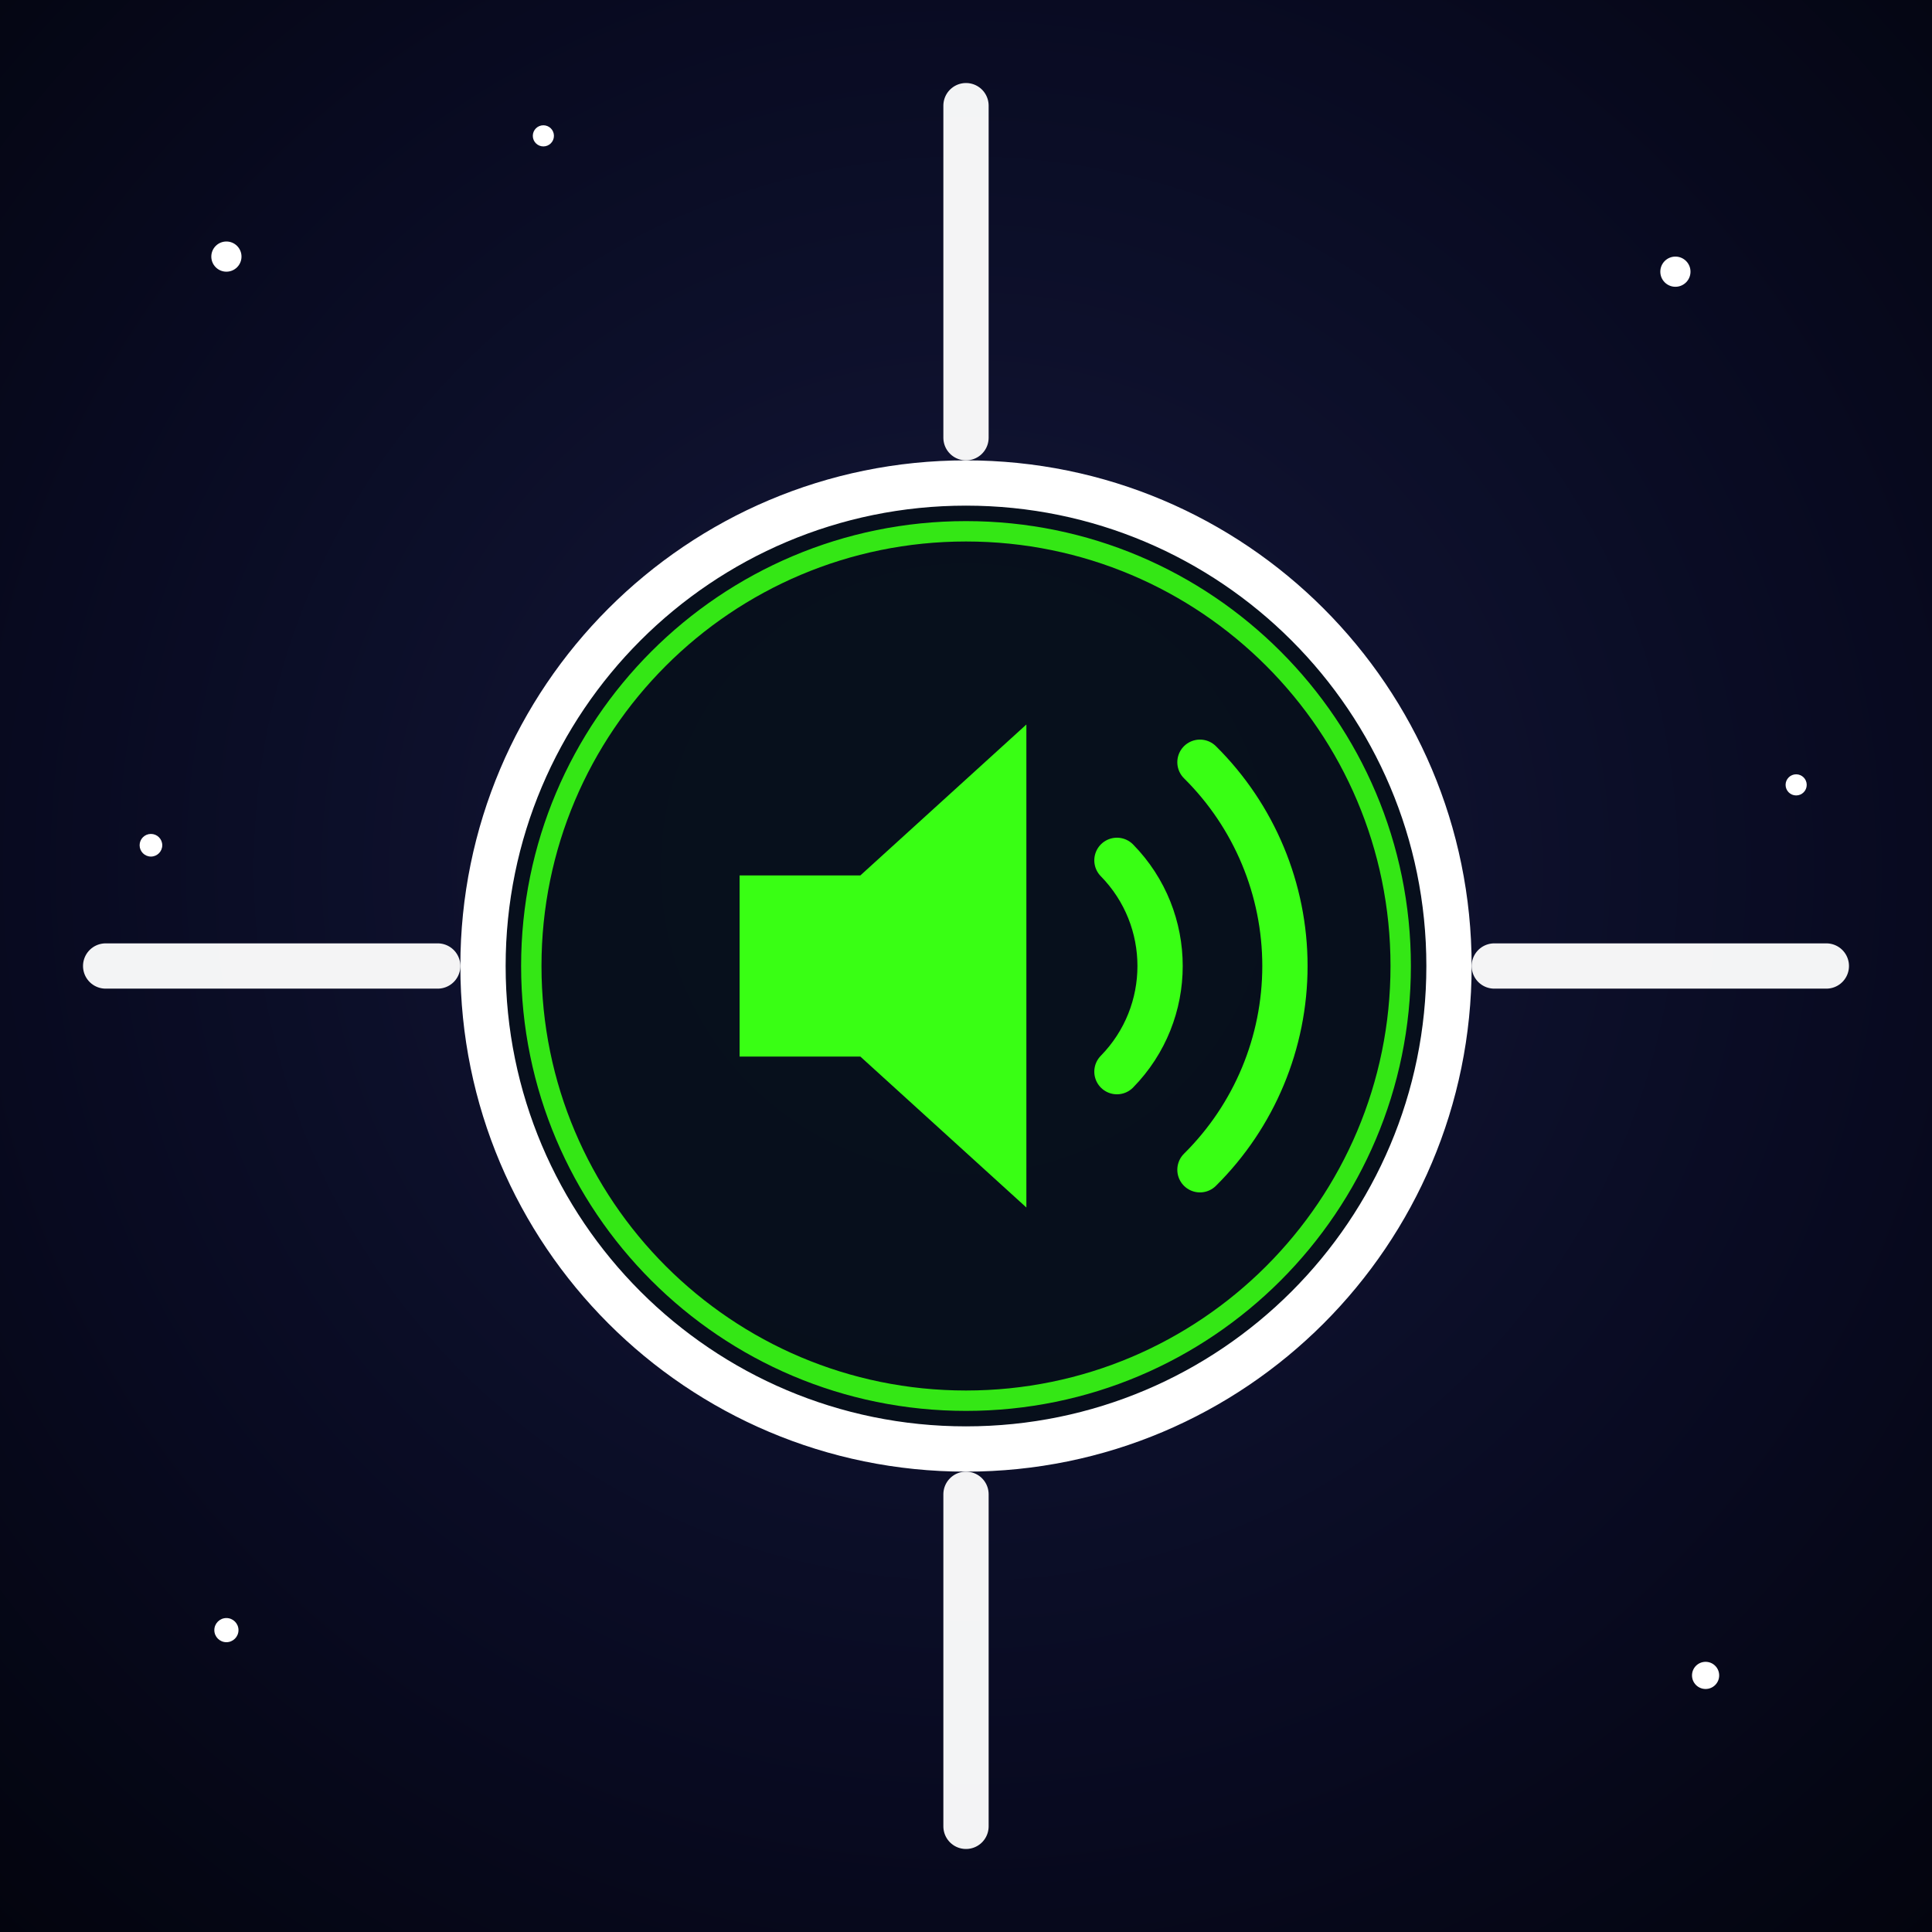
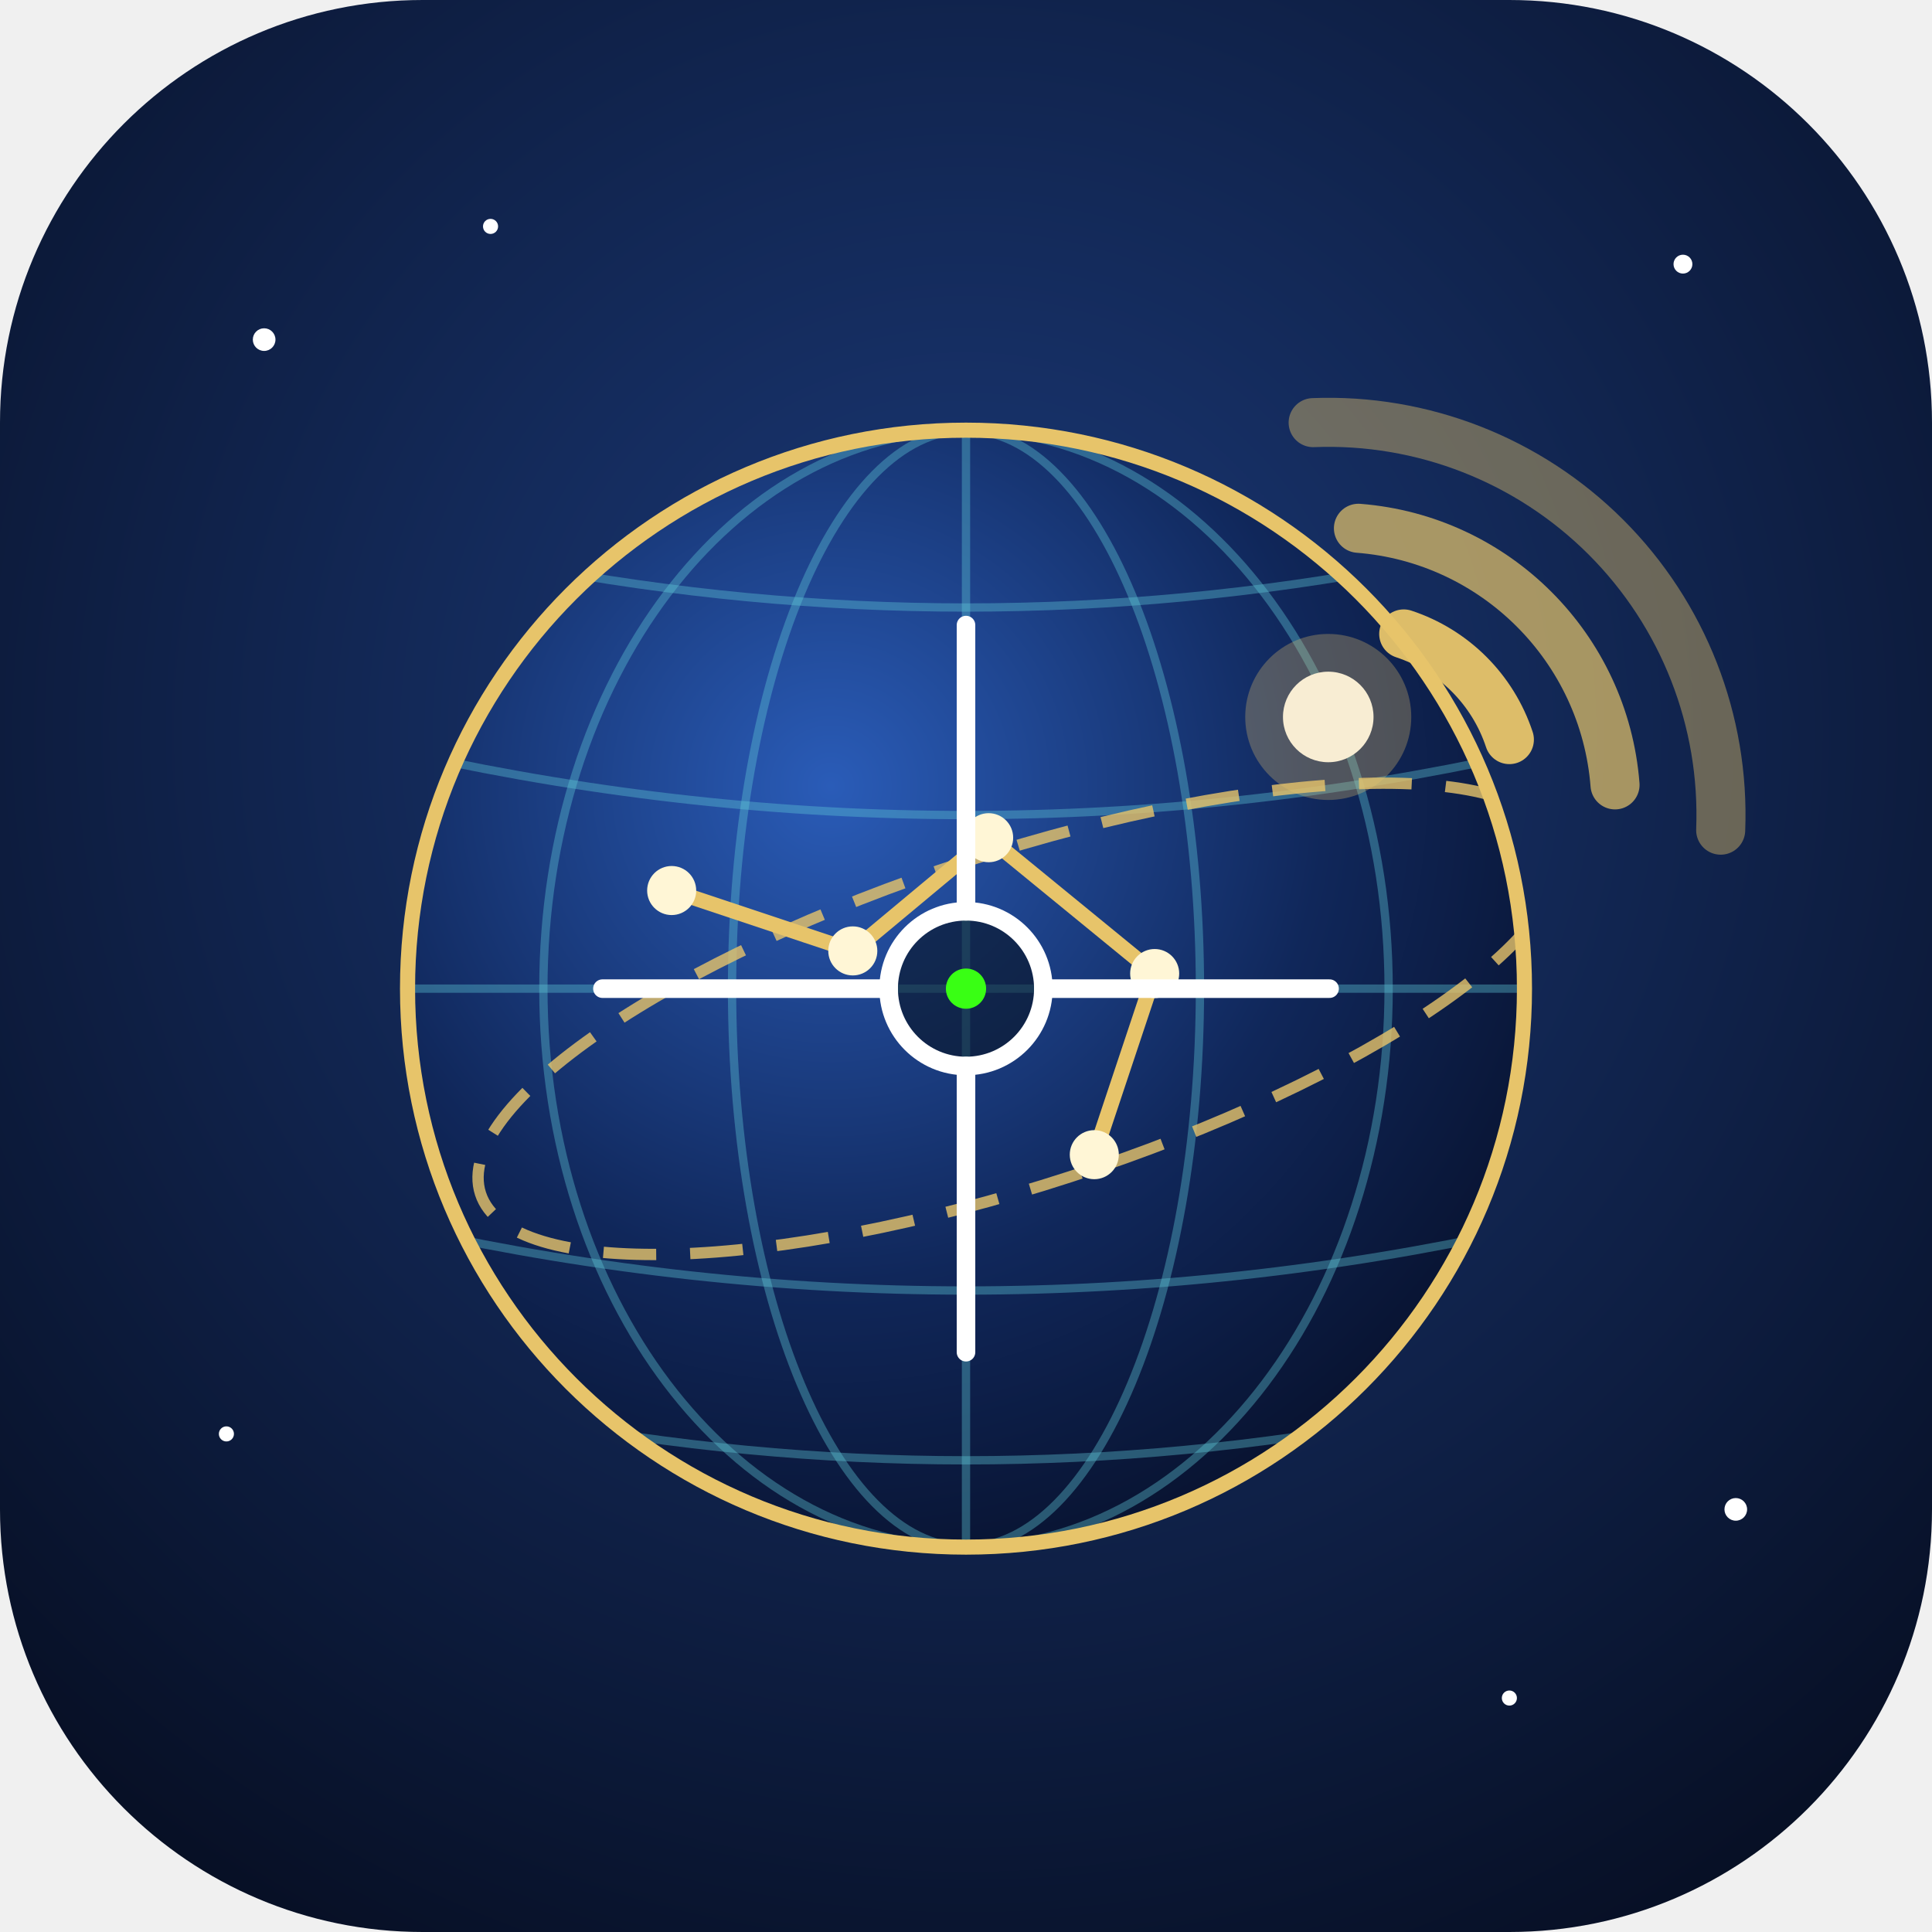
- <svg xmlns="http://www.w3.org/2000/svg" viewBox="0 0 256 256">
+ <svg xmlns="http://www.w3.org/2000/svg" viewBox="0 0 512 512" width="512" height="512">
  <defs>
-     <radialGradient id="bg" cx="50%" cy="45%" r="75%">
-       <stop offset="0" stop-color="#14183a" />
-       <stop offset=".65" stop-color="#080a20" />
-       <stop offset="1" stop-color="#03040d" />
+     <radialGradient id="bg" cx="50%" cy="38%" r="78%">
+       <stop offset="0" stop-color="#1b3a7a" />
+       <stop offset="1" stop-color="#050b1c" />
    </radialGradient>
-     <clipPath id="r">
-       <rect width="256" height="256" rx="0" />
+     <radialGradient id="sp" cx="38%" cy="32%" r="80%">
+       <stop offset="0" stop-color="#2a5cb8" />
+       <stop offset=".55" stop-color="#10275a" />
+       <stop offset="1" stop-color="#060d24" />
+     </radialGradient>
+     <clipPath id="cl">
+       <circle cx="256" cy="262" r="148" />
    </clipPath>
  </defs>
-   <g clip-path="url(#r)">
-     <rect width="256" height="256" fill="url(#bg)" />
+   <rect width="512" height="512" rx="112" fill="url(#bg)" />
+   <g transform="translate(256 256) scale(1.0) translate(-256 -256)">
    <g fill="#fff">
-       <circle cx="30" cy="34" r="2" />
-       <circle cx="72" cy="18" r="1.4" />
-       <circle cx="222" cy="36" r="2" />
-       <circle cx="238" cy="104" r="1.4" />
-       <circle cx="20" cy="112" r="1.5" />
-       <circle cx="30" cy="216" r="1.6" />
-       <circle cx="226" cy="222" r="1.8" />
+       <circle cx="70" cy="90" r="3" />
+       <circle cx="446" cy="70" r="2.5" />
+       <circle cx="460" cy="400" r="3" />
+       <circle cx="60" cy="380" r="2" />
+       <circle cx="130" cy="60" r="2" />
+       <circle cx="400" cy="450" r="2" />
    </g>
-     <g transform="translate(128 128)" fill="none" stroke="#fff" stroke-width="6" stroke-linecap="round">
-       <path d="M0-114V-70M0 70V114M-114 0H-70M70 0H114" opacity=".95" />
-       <circle r="64" fill="#07101a" fill-opacity=".92" />
-       <circle r="64" stroke="#39ff14" stroke-width="3" opacity=".9" transform="scale(.9)" />
-       <g fill="#39ff14" stroke="none">
-         <path d="M-30 -12H-14L8 -32V32L-14 12H-30Z" />
-       </g>
-       <g stroke="#39ff14" stroke-width="6">
-         <path d="M20-14a20 20 0 0 1 0 28" />
-         <path d="M31-27a38 38 0 0 1 0 54" />
-       </g>
+     <circle cx="256" cy="262" r="148" fill="url(#sp)" />
+     <g clip-path="url(#cl)" fill="none" stroke="#5fc8d8" stroke-opacity=".38" stroke-width="2.2">
+       <ellipse cx="256" cy="262" rx="62" ry="148" />
+       <ellipse cx="256" cy="262" rx="112" ry="148" />
+       <line x1="256" y1="114" x2="256" y2="410" />
+       <line x1="100" y1="262" x2="412" y2="262" />
+       <path d="M110 200 Q256 232 402 200" />
+       <path d="M110 326 Q256 358 402 326" />
+       <path d="M140 150 Q256 172 372 150" />
+       <path d="M140 376 Q256 398 372 376" />
+       <ellipse cx="270" cy="270" rx="150" ry="44" transform="rotate(-18 270 270)" stroke="#e7c46a" stroke-opacity=".8" stroke-dasharray="14 9" stroke-width="3" />
    </g>
+     <g clip-path="url(#cl)" stroke="#e7c46a" stroke-width="4" stroke-linecap="round" stroke-linejoin="round" fill="none">
+       <polyline points="178,236 226,252 262,222 306,258 290,306" />
+     </g>
+     <g fill="#fff6d6">
+       <circle cx="178" cy="236" r="6.5" />
+       <circle cx="226" cy="252" r="6.5" />
+       <circle cx="262" cy="222" r="6.5" />
+       <circle cx="306" cy="258" r="6.5" />
+       <circle cx="290" cy="306" r="6.5" />
+     </g>
+     <g transform="translate(256 262) scale(2.05)" fill="none" stroke="#fff" stroke-width="2.4" stroke-linecap="round">
+       <circle r="10" fill="#07101a" fill-opacity=".55" />
+       <path d="M0-47V-10M0 10V47M-47 0H-10M10 0H47" />
+       <circle r="2.6" fill="#39ff14" stroke="none" />
+     </g>
+     <circle cx="256" cy="262" r="148" fill="none" stroke="#e7c46a" stroke-width="4" />
+     <g fill="none" stroke="#e7c46a" stroke-width="13" stroke-linecap="round">
+       <path d="M372 168 A44 44 0 0 1 400 196" opacity=".95" />
+       <path d="M360 140 A74 74 0 0 1 428 208" opacity=".7" />
+       <path d="M348 112 A104 104 0 0 1 456 220" opacity=".42" />
+     </g>
+     <circle cx="352" cy="190" r="12" fill="#fff" />
+     <circle cx="352" cy="190" r="22" fill="#e7c46a" opacity=".3" />
  </g>
</svg>
